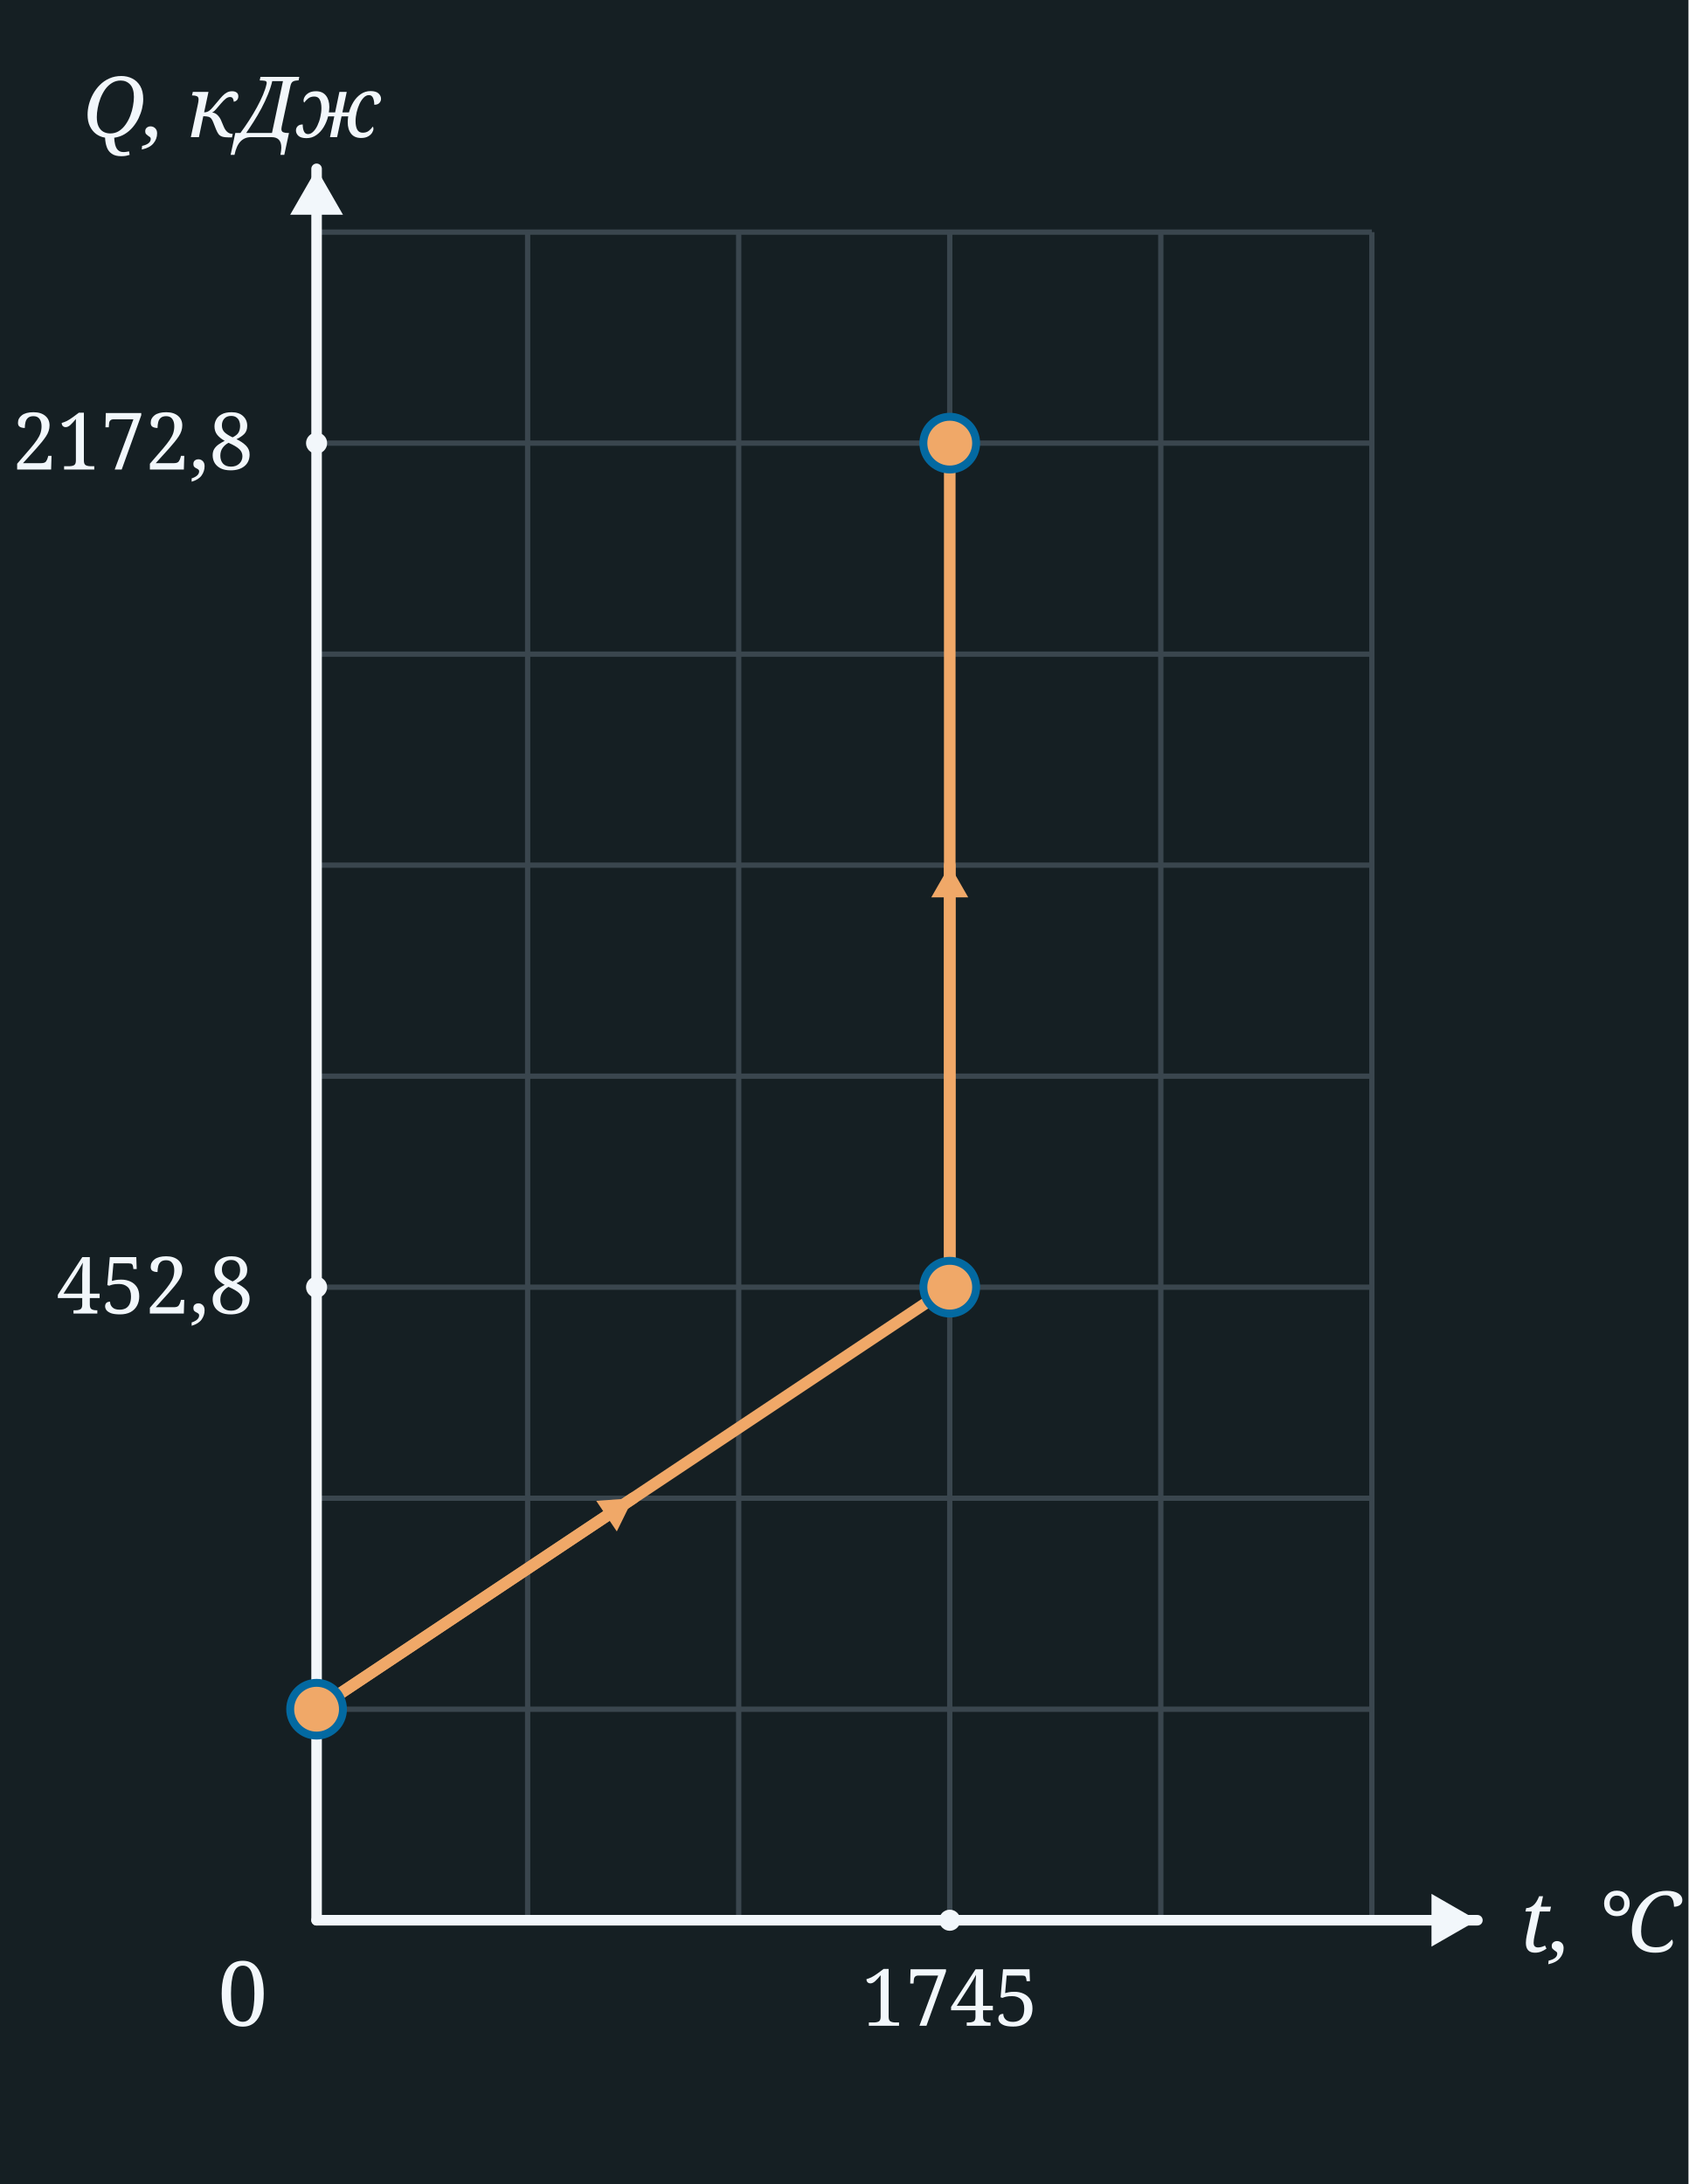
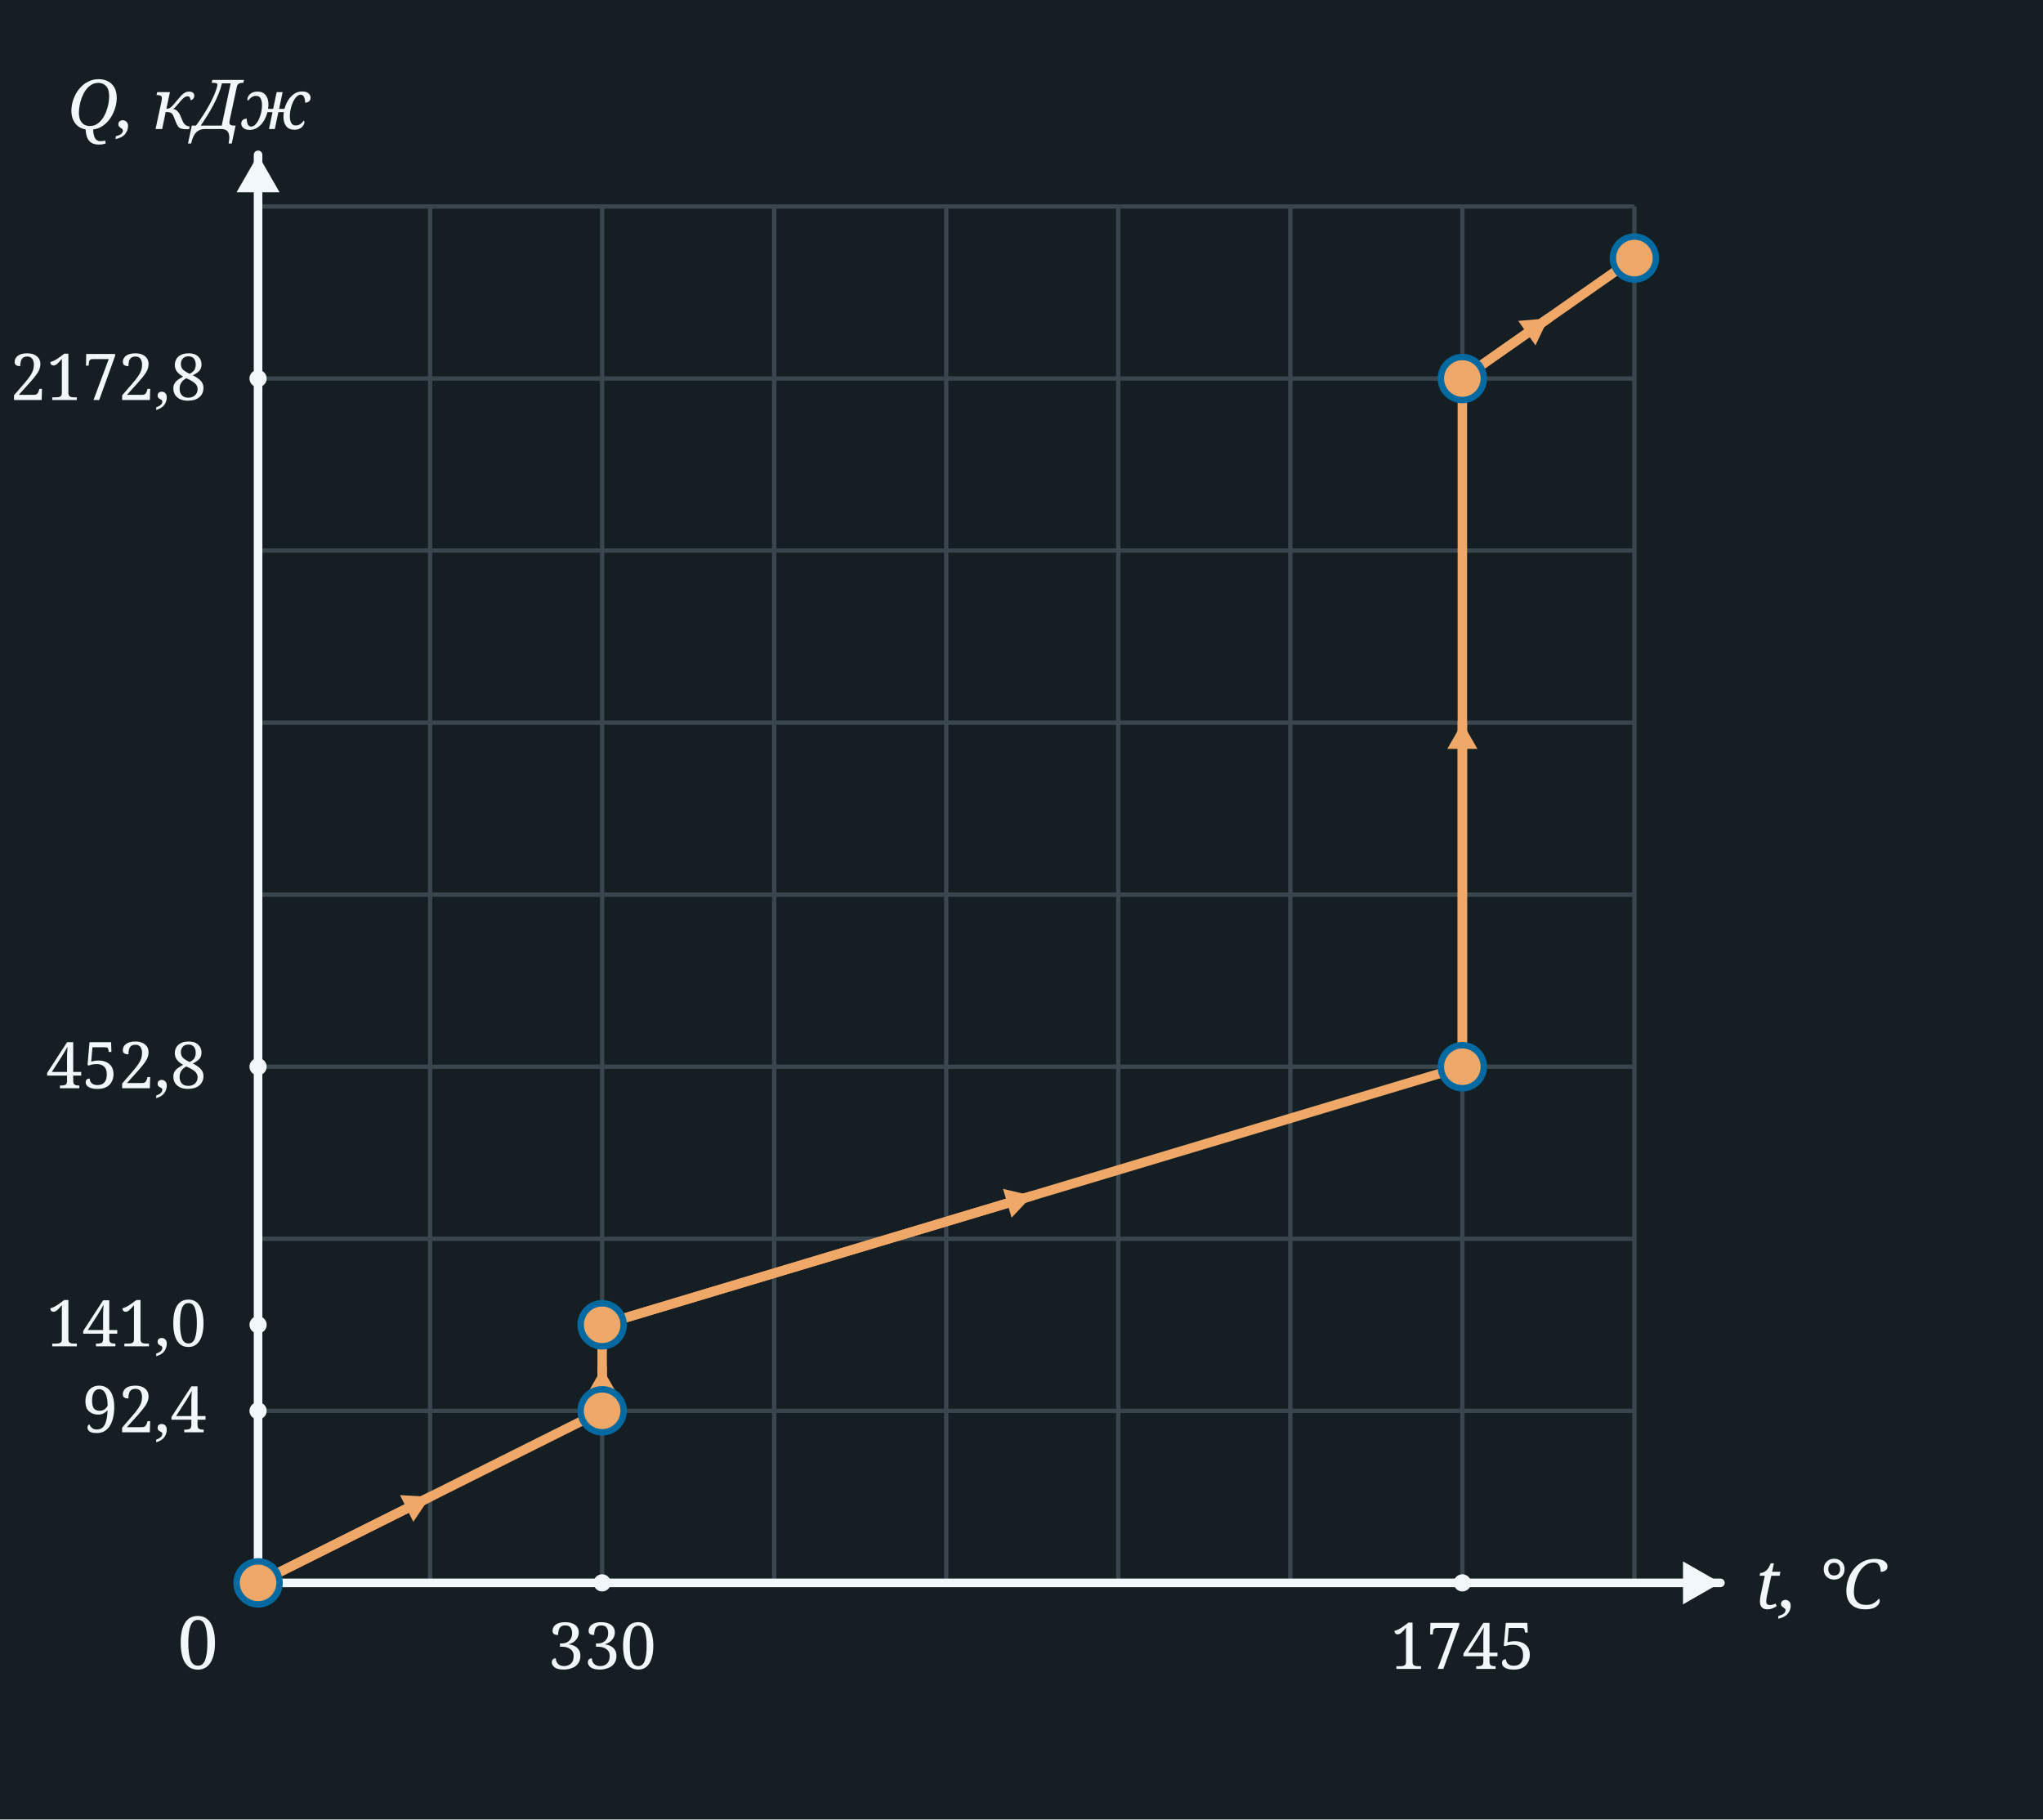
- <svg xmlns="http://www.w3.org/2000/svg" width="320" height="414" viewBox="0 0 320 414">
-   <rect x="0" y="0" width="320" height="414" fill="#151F23" />
-   <line x1="60" y1="44" x2="60" y2="364" stroke="#3A464E" stroke-width="1" />
-   <line x1="100" y1="44" x2="100" y2="364" stroke="#3A464E" stroke-width="1" />
-   <line x1="140" y1="44" x2="140" y2="364" stroke="#3A464E" stroke-width="1" />
-   <line x1="180" y1="44" x2="180" y2="364" stroke="#3A464E" stroke-width="1" />
-   <line x1="220" y1="44" x2="220" y2="364" stroke="#3A464E" stroke-width="1" />
-   <line x1="260" y1="44" x2="260" y2="364" stroke="#3A464E" stroke-width="1" />
-   <line x1="60" y1="44" x2="260" y2="44" stroke="#3A464E" stroke-width="1" />
-   <line x1="60" y1="84" x2="260" y2="84" stroke="#3A464E" stroke-width="1" />
-   <line x1="60" y1="124" x2="260" y2="124" stroke="#3A464E" stroke-width="1" />
-   <line x1="60" y1="164" x2="260" y2="164" stroke="#3A464E" stroke-width="1" />
-   <line x1="60" y1="204" x2="260" y2="204" stroke="#3A464E" stroke-width="1" />
-   <line x1="60" y1="244" x2="260" y2="244" stroke="#3A464E" stroke-width="1" />
-   <line x1="60" y1="284" x2="260" y2="284" stroke="#3A464E" stroke-width="1" />
-   <line x1="60" y1="324" x2="260" y2="324" stroke="#3A464E" stroke-width="1" />
-   <line x1="60" y1="364" x2="260" y2="364" stroke="#3A464E" stroke-width="1" />
-   <line x1="60.0" y1="364.0" x2="60.0" y2="32.0" stroke="#F2F7FB" stroke-width="2" stroke-linecap="round" />
-   <polygon points="60.0,32.0 65.0,40.7 55.0,40.7" fill="#F2F7FB" />
-   <line x1="60.0" y1="364.0" x2="280.0" y2="364.0" stroke="#F2F7FB" stroke-width="2" stroke-linecap="round" />
-   <polygon points="280.0,364.0 271.3,369.0 271.3,359.0" fill="#F2F7FB" />
-   <text x="46.0" y="384.0" font-family="Georgia, serif" font-weight="normal" font-size="17" fill="#F2F7FB" text-anchor="middle">0</text>
-   <text x="44.0" y="26.0" font-family="Georgia, serif" font-style="italic" font-weight="normal" font-size="16" fill="#F2F7FB" text-anchor="middle">Q, кДж</text>
-   <text x="288.0" y="370.0" font-family="Georgia, serif" font-style="italic" font-weight="normal" font-size="16" fill="#F2F7FB" text-anchor="start">t, °C</text>
-   <circle cx="180" cy="364" r="2" fill="#F2F7FB" />
-   <text x="180.0" y="384.0" font-family="Georgia, serif" font-weight="normal" font-size="15" fill="#F2F7FB" text-anchor="middle">1745</text>
-   <circle cx="60" cy="244" r="2" fill="#F2F7FB" />
-   <text x="48.0" y="249.0" font-family="Georgia, serif" font-weight="normal" font-size="15" fill="#F2F7FB" text-anchor="end">452,8</text>
-   <circle cx="60" cy="84" r="2" fill="#F2F7FB" />
-   <text x="48.0" y="89.0" font-family="Georgia, serif" font-weight="normal" font-size="15" fill="#F2F7FB" text-anchor="end">2172,8</text>
-   <line x1="60" y1="324" x2="180" y2="244" stroke="#f0a868" stroke-width="2.2" />
-   <line x1="60.0" y1="324.0" x2="120.0" y2="284.0" stroke="#f0a868" stroke-width="2.2" stroke-linecap="round" />
-   <polygon points="120.0,284.0 116.9,290.3 113.0,284.5" fill="#f0a868" />
-   <line x1="180" y1="244" x2="180" y2="84" stroke="#f0a868" stroke-width="2.2" />
-   <line x1="180.0" y1="244.0" x2="180.0" y2="164.0" stroke="#f0a868" stroke-width="2.2" stroke-linecap="round" />
-   <polygon points="180.0,164.0 183.5,170.1 176.5,170.1" fill="#f0a868" />
-   <circle cx="60.0" cy="324.0" r="5" fill="#f0a868" stroke="#0369a1" stroke-width="1.5" />
-   <circle cx="180.0" cy="244.0" r="5" fill="#f0a868" stroke="#0369a1" stroke-width="1.5" />
-   <circle cx="180.0" cy="84.0" r="5" fill="#f0a868" stroke="#0369a1" stroke-width="1.5" />
+ <svg xmlns="http://www.w3.org/2000/svg" width="475" height="423" viewBox="0 0 475 423">
+   <rect x="0" y="0" width="475" height="423" fill="#151F23" />
+   <line x1="60" y1="48" x2="60" y2="368" stroke="#3A464E" stroke-width="1" />
+   <line x1="100" y1="48" x2="100" y2="368" stroke="#3A464E" stroke-width="1" />
+   <line x1="140" y1="48" x2="140" y2="368" stroke="#3A464E" stroke-width="1" />
+   <line x1="180" y1="48" x2="180" y2="368" stroke="#3A464E" stroke-width="1" />
+   <line x1="220" y1="48" x2="220" y2="368" stroke="#3A464E" stroke-width="1" />
+   <line x1="260" y1="48" x2="260" y2="368" stroke="#3A464E" stroke-width="1" />
+   <line x1="300" y1="48" x2="300" y2="368" stroke="#3A464E" stroke-width="1" />
+   <line x1="340" y1="48" x2="340" y2="368" stroke="#3A464E" stroke-width="1" />
+   <line x1="380" y1="48" x2="380" y2="368" stroke="#3A464E" stroke-width="1" />
+   <line x1="60" y1="48" x2="380" y2="48" stroke="#3A464E" stroke-width="1" />
+   <line x1="60" y1="88" x2="380" y2="88" stroke="#3A464E" stroke-width="1" />
+   <line x1="60" y1="128" x2="380" y2="128" stroke="#3A464E" stroke-width="1" />
+   <line x1="60" y1="168" x2="380" y2="168" stroke="#3A464E" stroke-width="1" />
+   <line x1="60" y1="208" x2="380" y2="208" stroke="#3A464E" stroke-width="1" />
+   <line x1="60" y1="248" x2="380" y2="248" stroke="#3A464E" stroke-width="1" />
+   <line x1="60" y1="288" x2="380" y2="288" stroke="#3A464E" stroke-width="1" />
+   <line x1="60" y1="328" x2="380" y2="328" stroke="#3A464E" stroke-width="1" />
+   <line x1="60" y1="368" x2="380" y2="368" stroke="#3A464E" stroke-width="1" />
+   <line x1="60.0" y1="368.0" x2="60.0" y2="36.0" stroke="#F2F7FB" stroke-width="2" stroke-linecap="round" />
+   <polygon points="60.0,36.0 65.0,44.7 55.0,44.7" fill="#F2F7FB" />
+   <line x1="60.0" y1="368.0" x2="400.0" y2="368.0" stroke="#F2F7FB" stroke-width="2" stroke-linecap="round" />
+   <polygon points="400.0,368.0 391.3,373.0 391.3,363.0" fill="#F2F7FB" />
+   <text x="46.0" y="388.0" font-family="Georgia, serif" font-weight="normal" font-size="17" fill="#F2F7FB" text-anchor="middle">0</text>
+   <text x="44.0" y="30.0" font-family="Georgia, serif" font-style="italic" font-weight="normal" font-size="16" fill="#F2F7FB" text-anchor="middle">Q, кДж</text>
+   <text x="408.0" y="374.0" font-family="Georgia, serif" font-style="italic" font-weight="normal" font-size="16" fill="#F2F7FB" text-anchor="start">t, °C</text>
+   <circle cx="140" cy="368" r="2" fill="#F2F7FB" />
+   <text x="140.0" y="388.0" font-family="Georgia, serif" font-weight="normal" font-size="15" fill="#F2F7FB" text-anchor="middle">330</text>
+   <circle cx="340" cy="368" r="2" fill="#F2F7FB" />
+   <text x="340.0" y="388.0" font-family="Georgia, serif" font-weight="normal" font-size="15" fill="#F2F7FB" text-anchor="middle">1745</text>
+   <circle cx="60" cy="328" r="2" fill="#F2F7FB" />
+   <text x="48.0" y="333.0" font-family="Georgia, serif" font-weight="normal" font-size="15" fill="#F2F7FB" text-anchor="end">92,4</text>
+   <circle cx="60" cy="308.0" r="2" fill="#F2F7FB" />
+   <text x="48.0" y="313.0" font-family="Georgia, serif" font-weight="normal" font-size="15" fill="#F2F7FB" text-anchor="end">141,0</text>
+   <circle cx="60" cy="248" r="2" fill="#F2F7FB" />
+   <text x="48.0" y="253.0" font-family="Georgia, serif" font-weight="normal" font-size="15" fill="#F2F7FB" text-anchor="end">452,8</text>
+   <circle cx="60" cy="88" r="2" fill="#F2F7FB" />
+   <text x="48.0" y="93.0" font-family="Georgia, serif" font-weight="normal" font-size="15" fill="#F2F7FB" text-anchor="end">2172,8</text>
+   <line x1="60" y1="368" x2="140" y2="328" stroke="#f0a868" stroke-width="2.2" />
+   <line x1="60.0" y1="368.0" x2="100.0" y2="348.0" stroke="#f0a868" stroke-width="2.2" stroke-linecap="round" />
+   <polygon points="100.0,348.0 96.1,353.8 93.0,347.6" fill="#f0a868" />
+   <line x1="140" y1="328" x2="140" y2="308.0" stroke="#f0a868" stroke-width="2.2" />
+   <line x1="140.0" y1="328.0" x2="140.0" y2="318.0" stroke="#f0a868" stroke-width="2.2" stroke-linecap="round" />
+   <polygon points="140.0,318.0 143.5,324.1 136.5,324.1" fill="#f0a868" />
+   <line x1="140" y1="308.0" x2="340" y2="248" stroke="#f0a868" stroke-width="2.2" />
+   <line x1="140.0" y1="308.0" x2="240.0" y2="278.0" stroke="#f0a868" stroke-width="2.2" stroke-linecap="round" />
+   <polygon points="240.0,278.0 235.2,283.1 233.2,276.4" fill="#f0a868" />
+   <line x1="340" y1="248" x2="340" y2="88" stroke="#f0a868" stroke-width="2.2" />
+   <line x1="340.0" y1="248.0" x2="340.0" y2="168.0" stroke="#f0a868" stroke-width="2.2" stroke-linecap="round" />
+   <polygon points="340.0,168.0 343.5,174.1 336.5,174.1" fill="#f0a868" />
+   <line x1="340" y1="88" x2="380" y2="60.0" stroke="#f0a868" stroke-width="2.2" />
+   <line x1="340.0" y1="88.0" x2="360.0" y2="74.0" stroke="#f0a868" stroke-width="2.2" stroke-linecap="round" />
+   <polygon points="360.0,74.0 357.0,80.3 353.0,74.6" fill="#f0a868" />
+   <circle cx="60.0" cy="368.0" r="5" fill="#f0a868" stroke="#0369a1" stroke-width="1.5" />
+   <circle cx="140.0" cy="328.0" r="5" fill="#f0a868" stroke="#0369a1" stroke-width="1.5" />
+   <circle cx="140.0" cy="308.0" r="5" fill="#f0a868" stroke="#0369a1" stroke-width="1.5" />
+   <circle cx="340.0" cy="248.0" r="5" fill="#f0a868" stroke="#0369a1" stroke-width="1.5" />
+   <circle cx="340.0" cy="88.0" r="5" fill="#f0a868" stroke="#0369a1" stroke-width="1.5" />
+   <circle cx="380.0" cy="60.0" r="5" fill="#f0a868" stroke="#0369a1" stroke-width="1.5" />
</svg>
